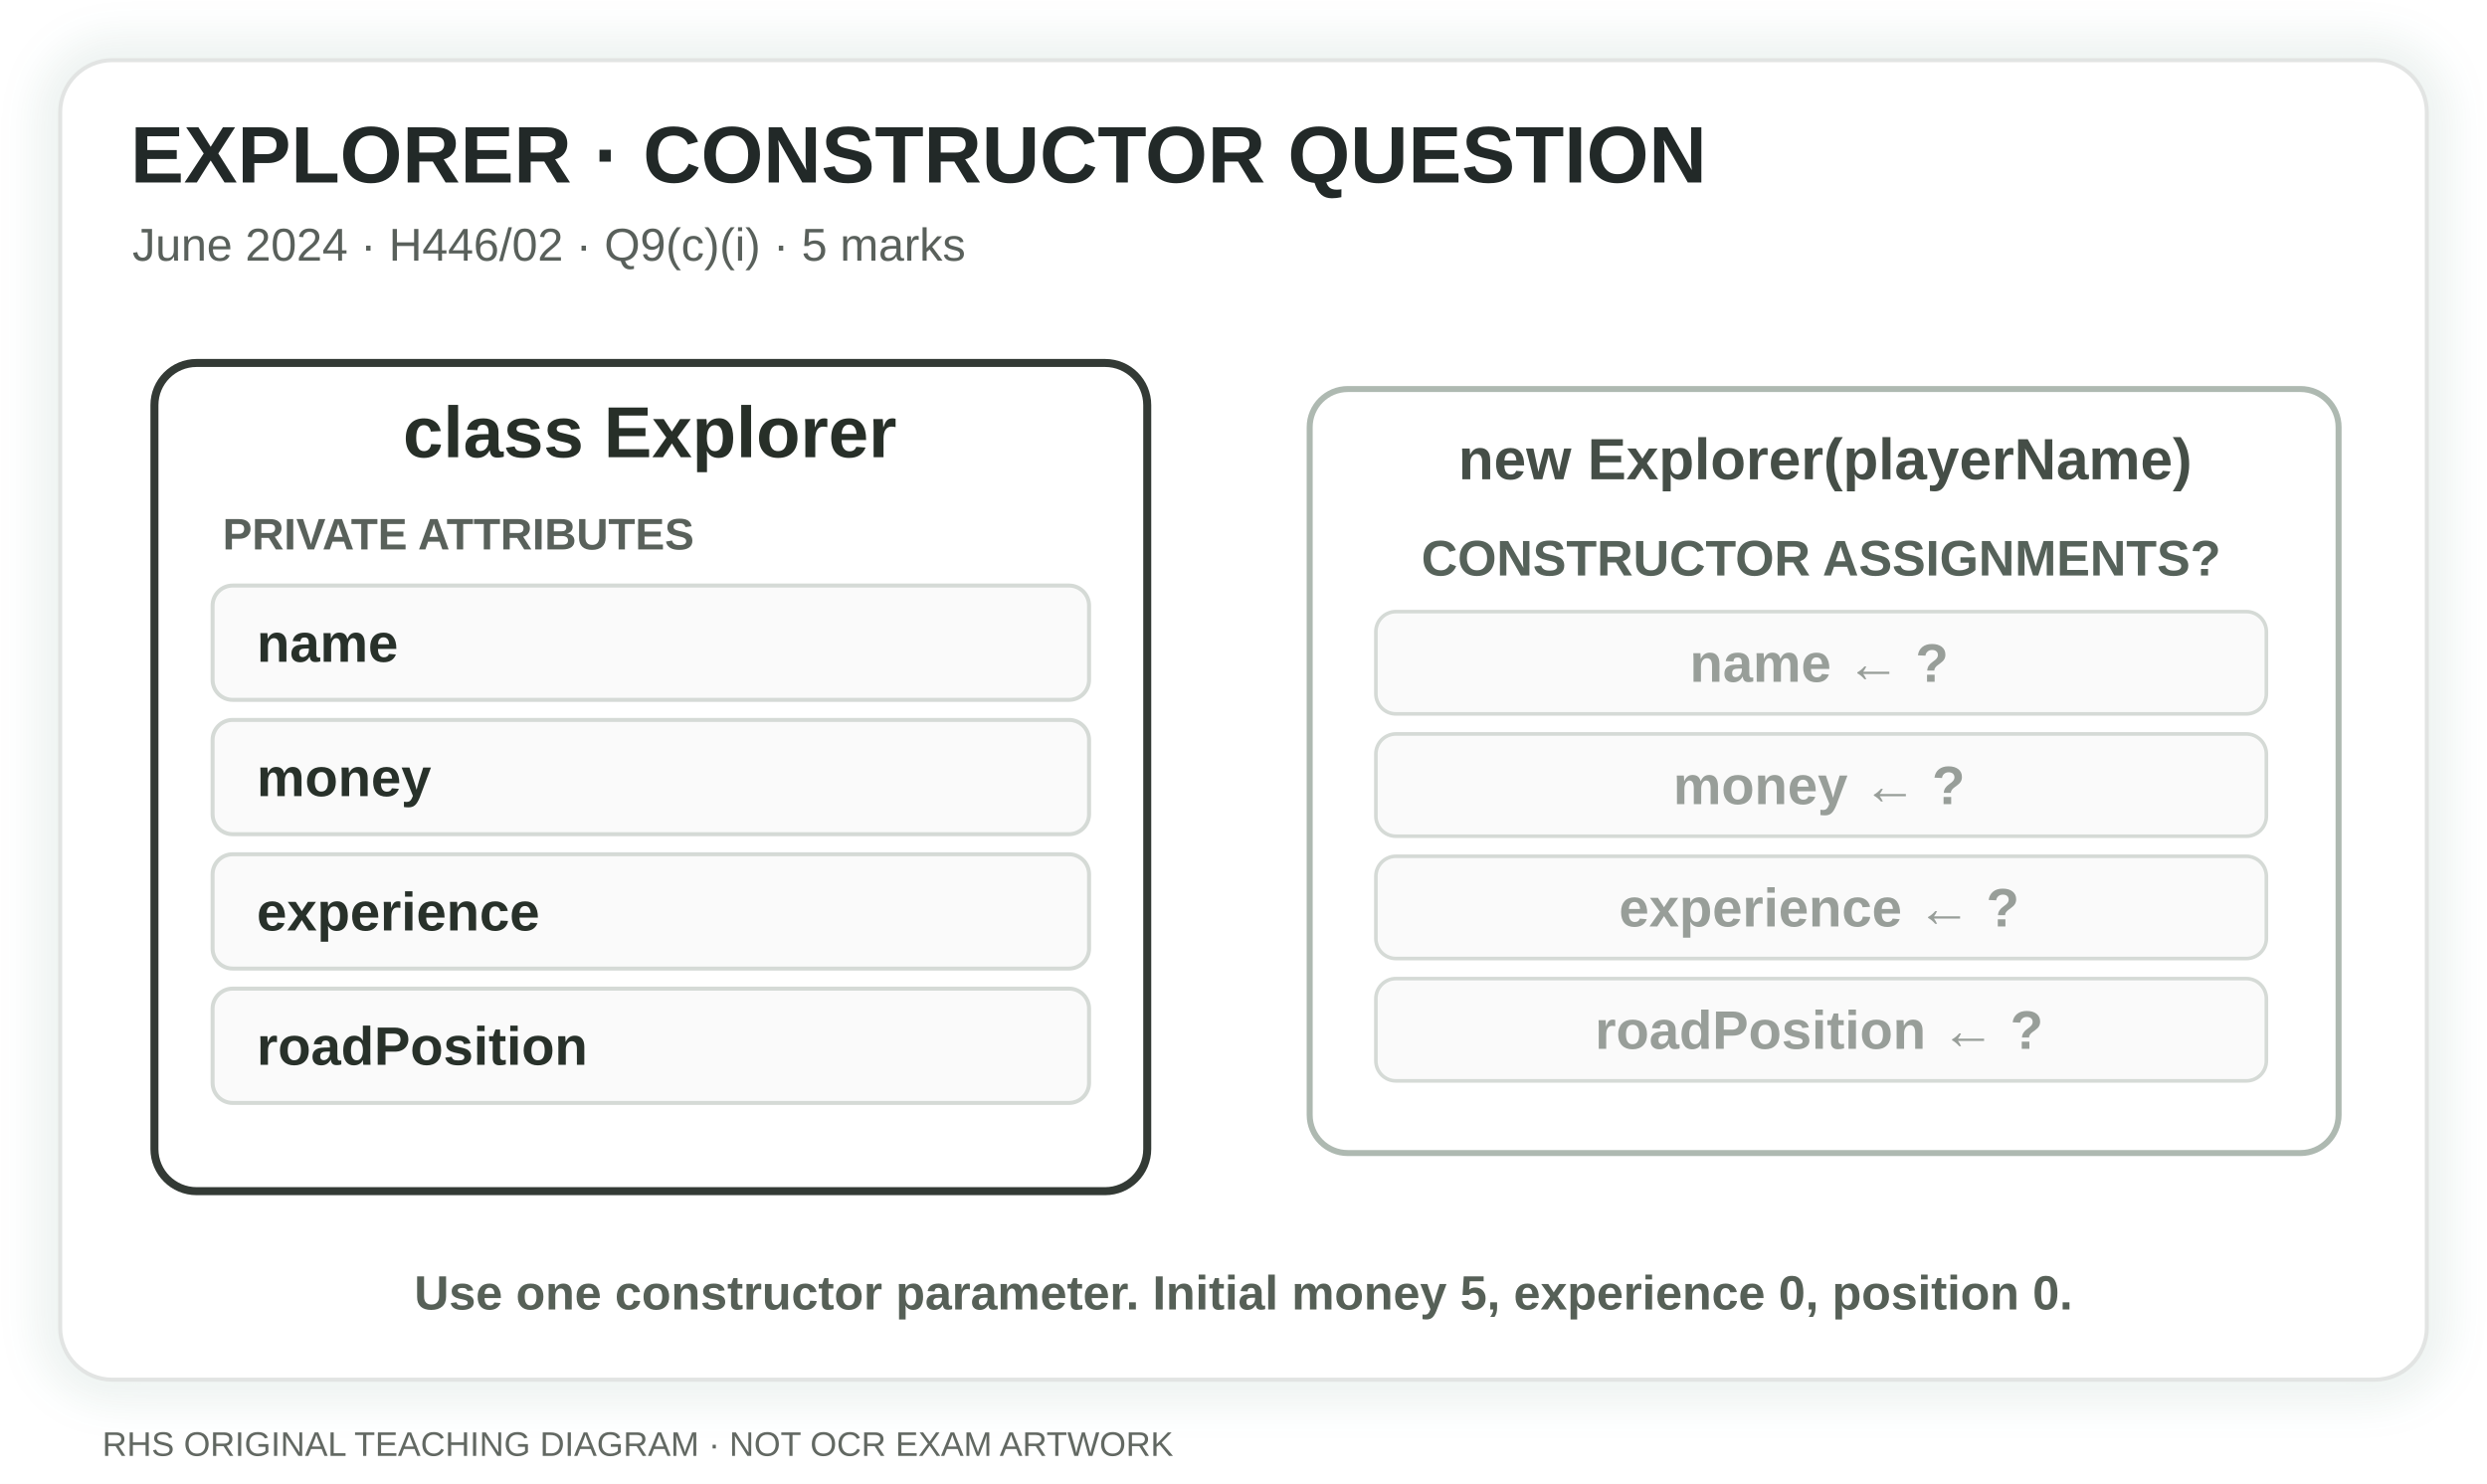
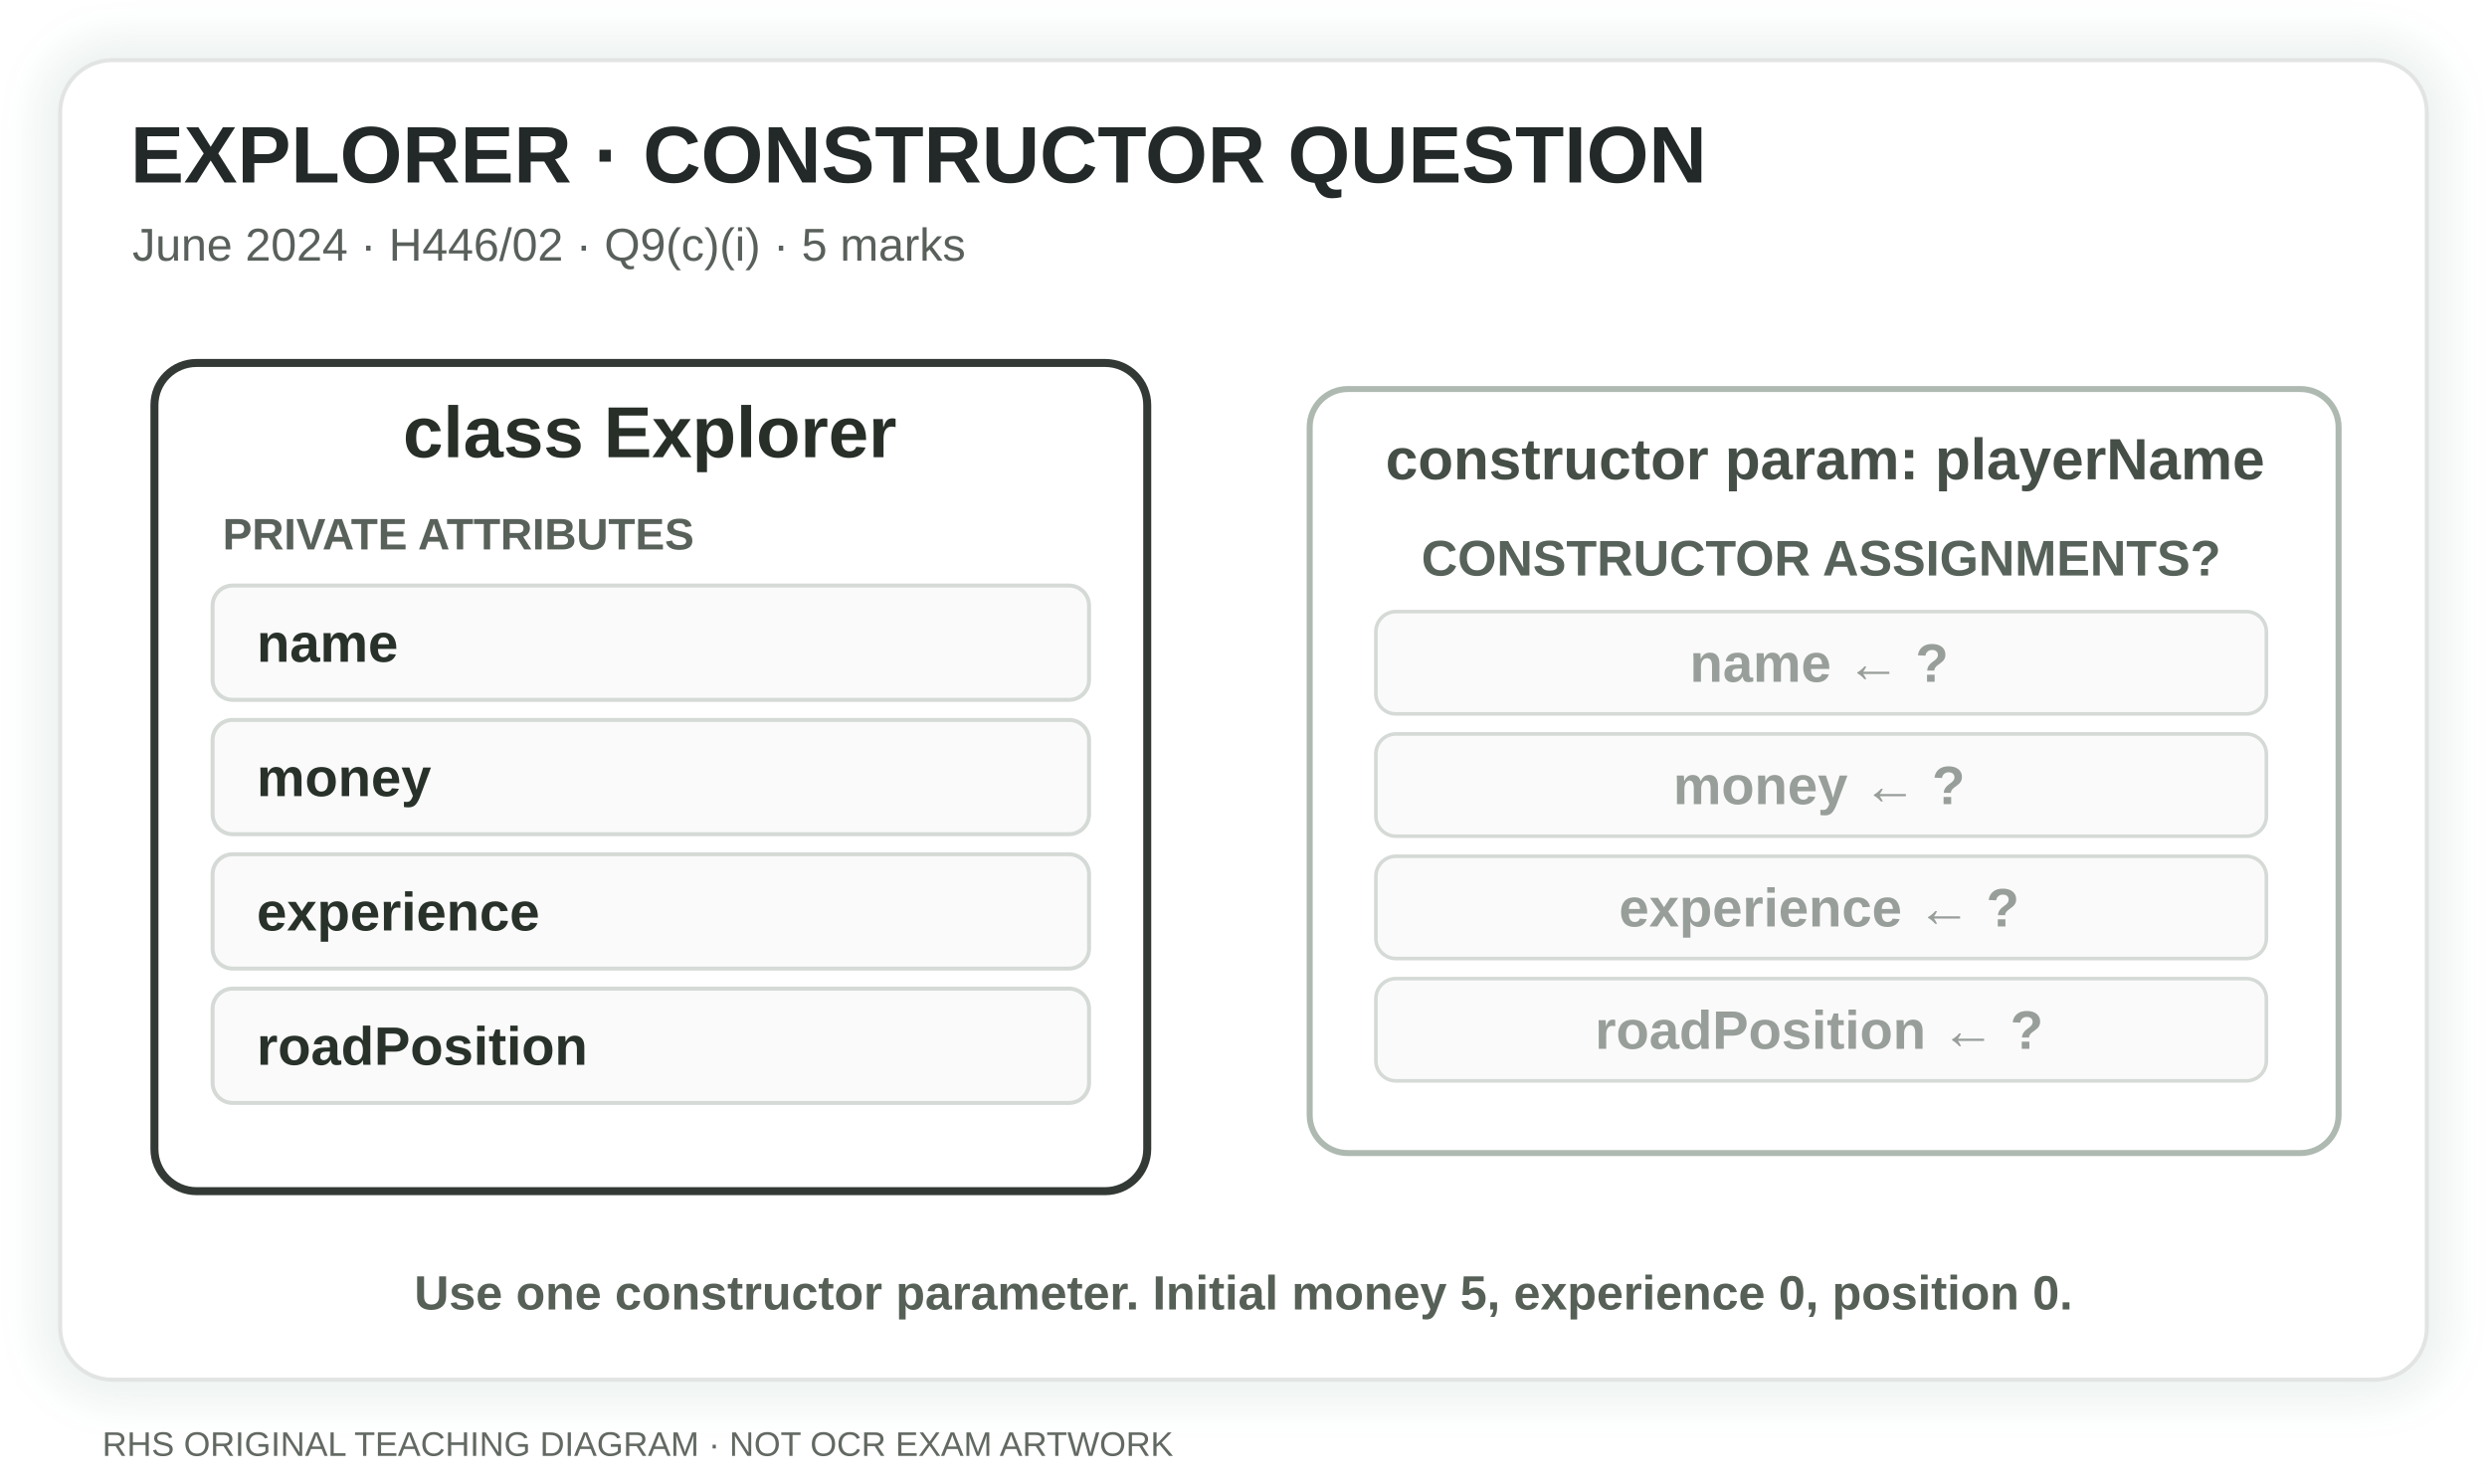
<svg xmlns="http://www.w3.org/2000/svg" viewBox="0 0 1240 740" role="img" aria-labelledby="svgTitle svgDesc">
  <defs>
    <filter id="soft" x="-25%" y="-25%" width="150%" height="150%">
      <feGaussianBlur stdDeviation="11" />
    </filter>
    <marker id="arrow" markerUnits="userSpaceOnUse" markerWidth="15" markerHeight="13" refX="13" refY="6.5" orient="auto">
      <path d="M0 0 L14 6.5 L0 13 Z" fill="#394039" />
    </marker>
    <marker id="green" markerUnits="userSpaceOnUse" markerWidth="15" markerHeight="13" refX="13" refY="6.5" orient="auto">
      <path d="M0 0 L14 6.5 L0 13 Z" fill="#195b42" />
    </marker>
  </defs>
  <rect width="1240" height="740" fill="#fff" />
  <rect x="30" y="30" width="1180" height="658" rx="26" fill="none" stroke="#195b42" stroke-width="14" opacity=".13" filter="url(#soft)" />
  <rect x="30" y="30" width="1180" height="658" rx="26" stroke="#e2e4e3" stroke-width="2" fill="#fff" />
  <text x="65" y="91" font-family="Arial,Helvetica,sans-serif" font-size="40" font-weight="740" fill="#222928" text-anchor="start">EXPLORER  ·  CONSTRUCTOR QUESTION</text>
  <text x="66" y="130" font-family="Arial,Helvetica,sans-serif" font-size="23" font-weight="500" fill="#59605b" text-anchor="start">June 2024 · H446/02 · Q9(c)(i) · 5 marks</text>
  <rect x="77" y="181" width="495" height="413" rx="21" stroke="#333a35" stroke-width="4" fill="#fff" />
  <text x="324" y="228" font-family="Arial,Helvetica,sans-serif" font-size="36" font-weight="735" fill="#272f28" text-anchor="middle">class Explorer</text>
  <text x="111" y="274" font-family="Arial,Helvetica,sans-serif" font-size="22" font-weight="700" fill="#59615b" text-anchor="start">PRIVATE ATTRIBUTES</text>
  <rect x="106" y="292" width="437" height="57" rx="10" stroke="#d5dad6" stroke-width="2" fill="#fafafa" />
  <text x="128" y="330" font-family="Arial,Helvetica,sans-serif" font-size="27" font-weight="650" fill="#28312a" text-anchor="start">name</text>
  <rect x="106" y="359" width="437" height="57" rx="10" stroke="#d5dad6" stroke-width="2" fill="#fafafa" />
  <text x="128" y="397" font-family="Arial,Helvetica,sans-serif" font-size="27" font-weight="650" fill="#28312a" text-anchor="start">money</text>
  <rect x="106" y="426" width="437" height="57" rx="10" stroke="#d5dad6" stroke-width="2" fill="#fafafa" />
  <text x="128" y="464" font-family="Arial,Helvetica,sans-serif" font-size="27" font-weight="650" fill="#28312a" text-anchor="start">experience</text>
  <rect x="106" y="493" width="437" height="57" rx="10" stroke="#d5dad6" stroke-width="2" fill="#fafafa" />
  <text x="128" y="531" font-family="Arial,Helvetica,sans-serif" font-size="27" font-weight="650" fill="#28312a" text-anchor="start">roadPosition</text>
  <rect x="653" y="194" width="513" height="381" rx="19" stroke="#aeb9b1" stroke-width="3" fill="#fff" />
-   <text x="910" y="239" font-family="Arial,Helvetica,sans-serif" font-size="29" font-weight="710" fill="#454e47" text-anchor="middle">new Explorer(playerName)</text>
+   <text x="910" y="239" font-family="Arial,Helvetica,sans-serif" font-size="29" font-weight="710" fill="#454e47" text-anchor="middle">constructor param: playerName</text>
  <text x="908" y="287" font-family="Arial,Helvetica,sans-serif" font-size="25" font-weight="715" fill="#56625a" text-anchor="middle">CONSTRUCTOR ASSIGNMENTS?</text>
  <rect x="686" y="305" width="444" height="51" rx="10" stroke="#d5dad6" stroke-width="1.8" fill="#fafafa" />
  <text x="907" y="340" font-family="Arial,Helvetica,sans-serif" font-size="27" font-weight="580" fill="#989e99" text-anchor="middle">name ← ?</text>
  <rect x="686" y="366" width="444" height="51" rx="10" stroke="#d5dad6" stroke-width="1.8" fill="#fafafa" />
  <text x="907" y="401" font-family="Arial,Helvetica,sans-serif" font-size="27" font-weight="580" fill="#989e99" text-anchor="middle">money ← ?</text>
  <rect x="686" y="427" width="444" height="51" rx="10" stroke="#d5dad6" stroke-width="1.8" fill="#fafafa" />
  <text x="907" y="462" font-family="Arial,Helvetica,sans-serif" font-size="27" font-weight="580" fill="#989e99" text-anchor="middle">experience ← ?</text>
  <rect x="686" y="488" width="444" height="51" rx="10" stroke="#d5dad6" stroke-width="1.8" fill="#fafafa" />
  <text x="907" y="523" font-family="Arial,Helvetica,sans-serif" font-size="27" font-weight="580" fill="#989e99" text-anchor="middle">roadPosition ← ?</text>
  <text x="620" y="653" font-family="Arial,Helvetica,sans-serif" font-size="24" font-weight="560" fill="#566057" text-anchor="middle">Use one constructor parameter. Initial money 5, experience 0, position 0.</text>
  <text x="51" y="726" font-family="Arial,Helvetica,sans-serif" font-size="17" font-weight="470" fill="#626862" text-anchor="start">RHS ORIGINAL TEACHING DIAGRAM  ·  NOT OCR EXAM ARTWORK</text>
</svg>
